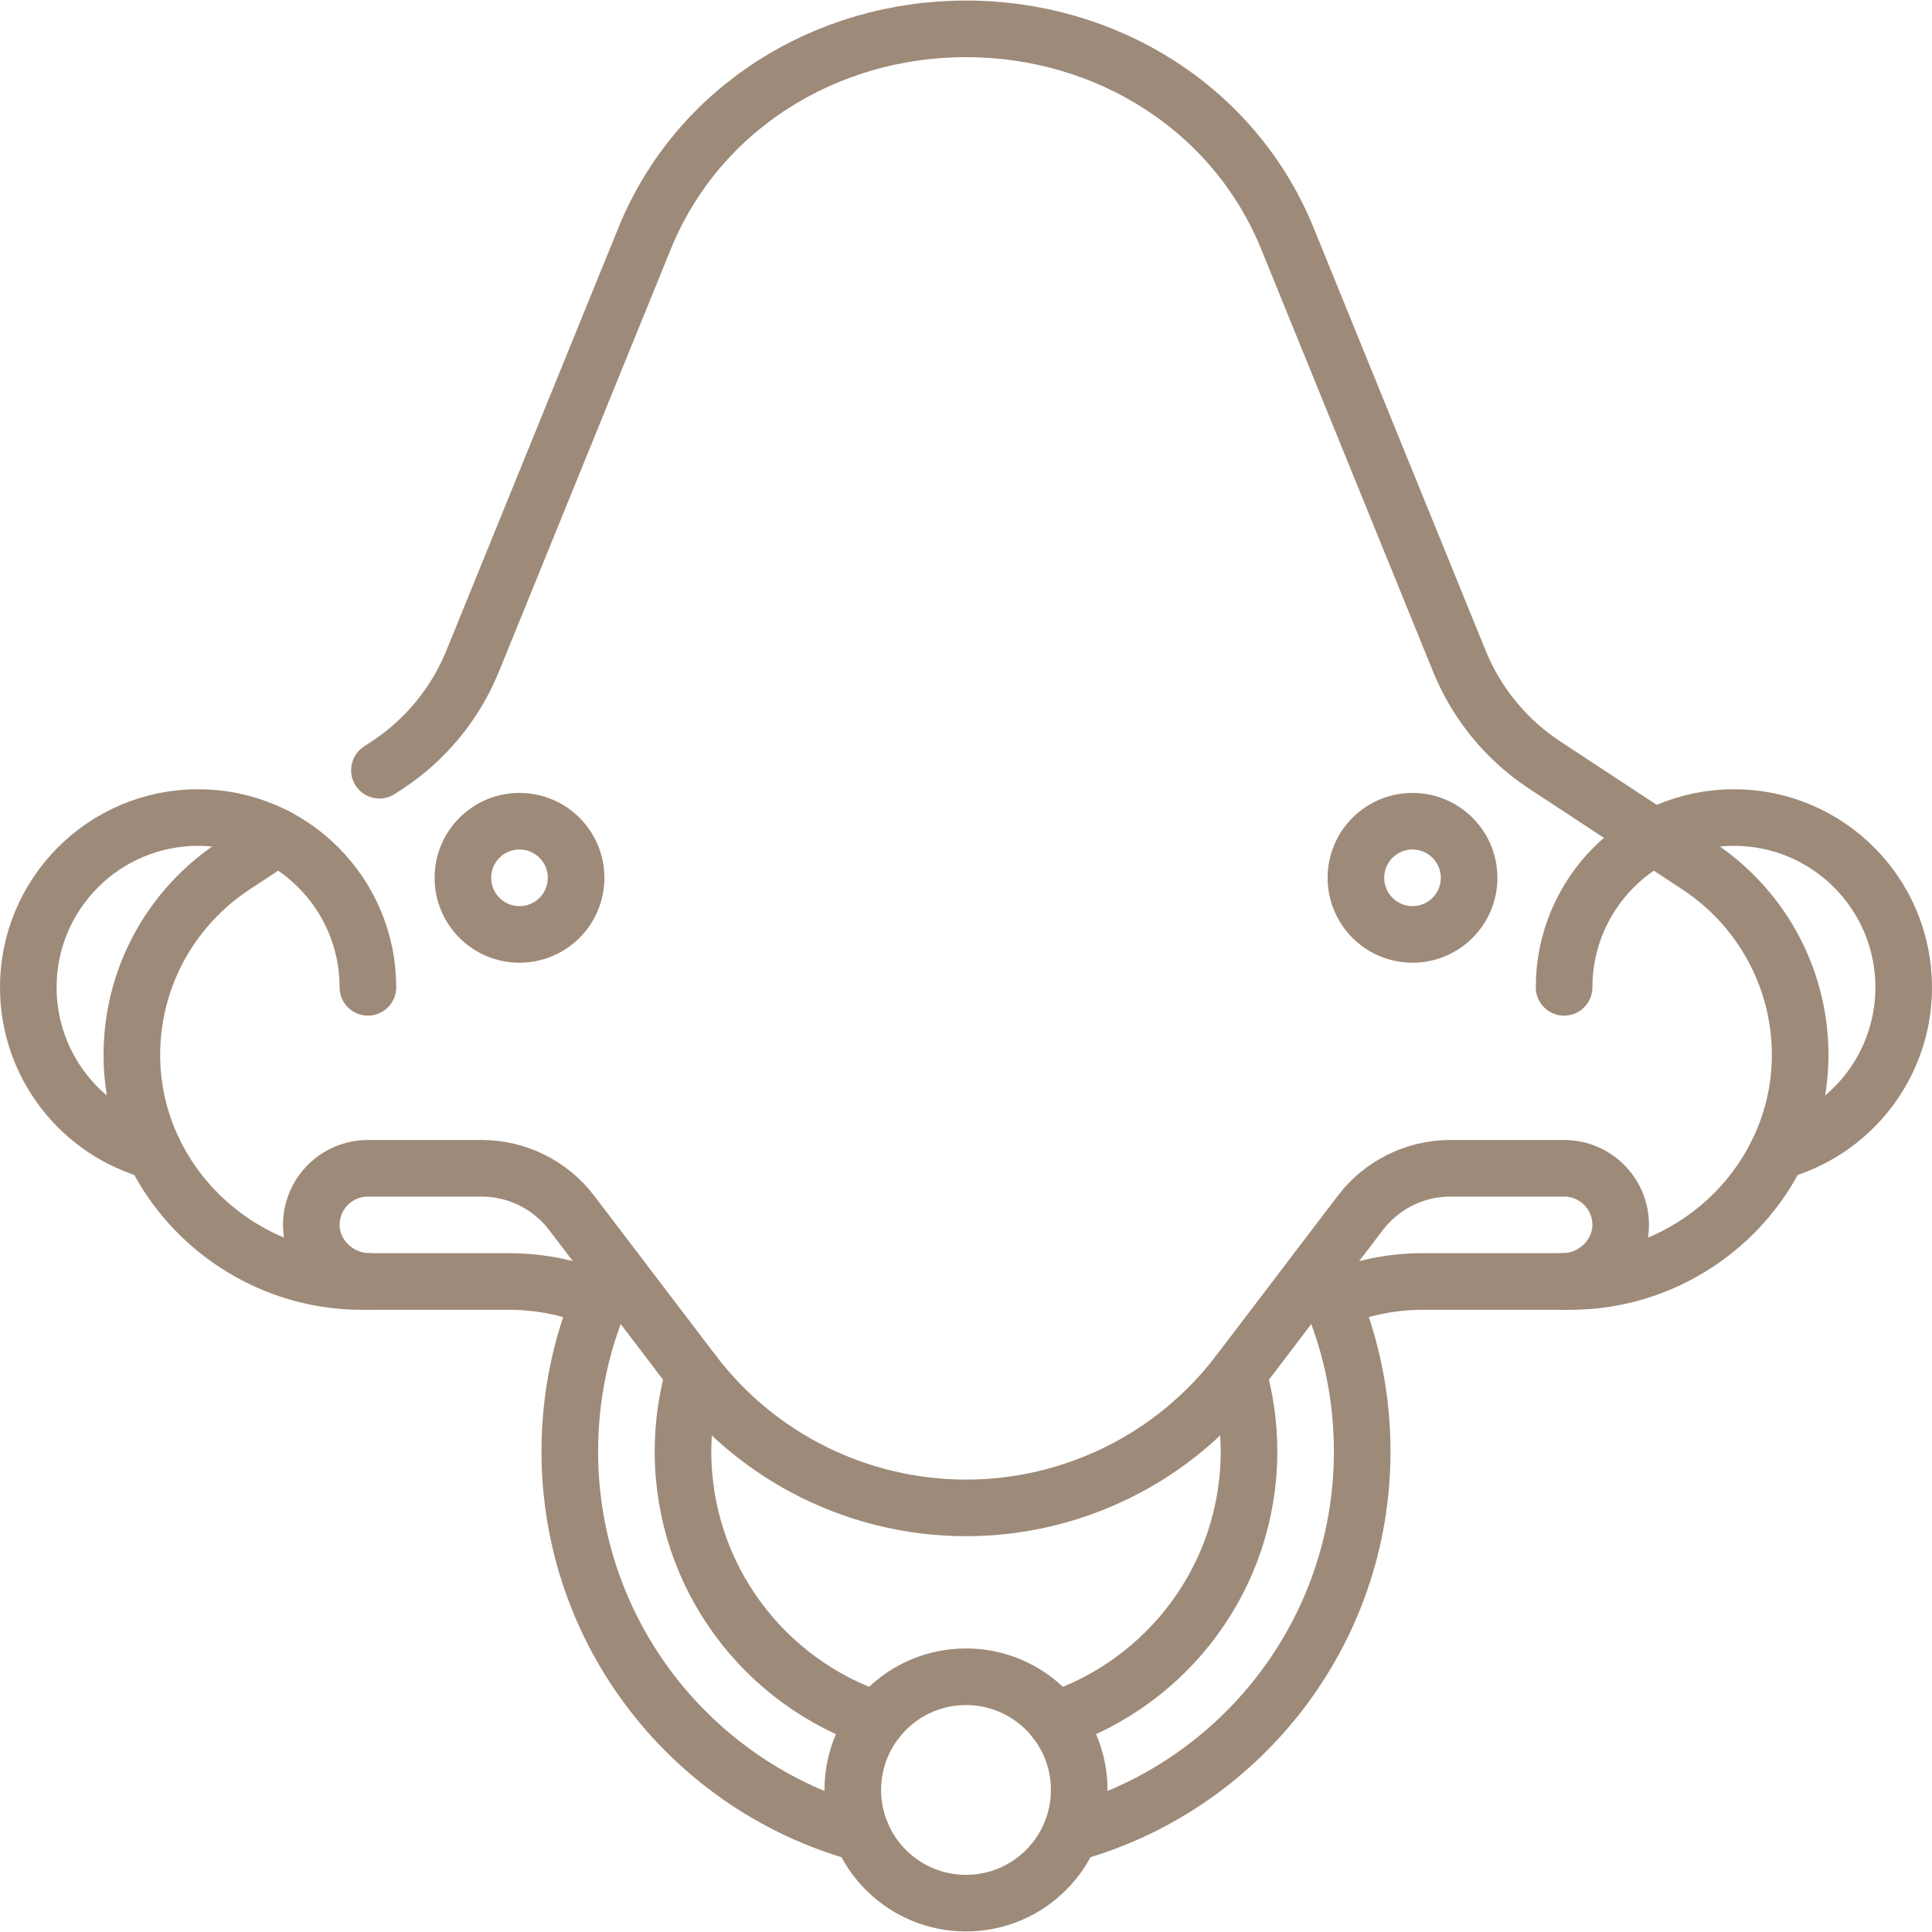
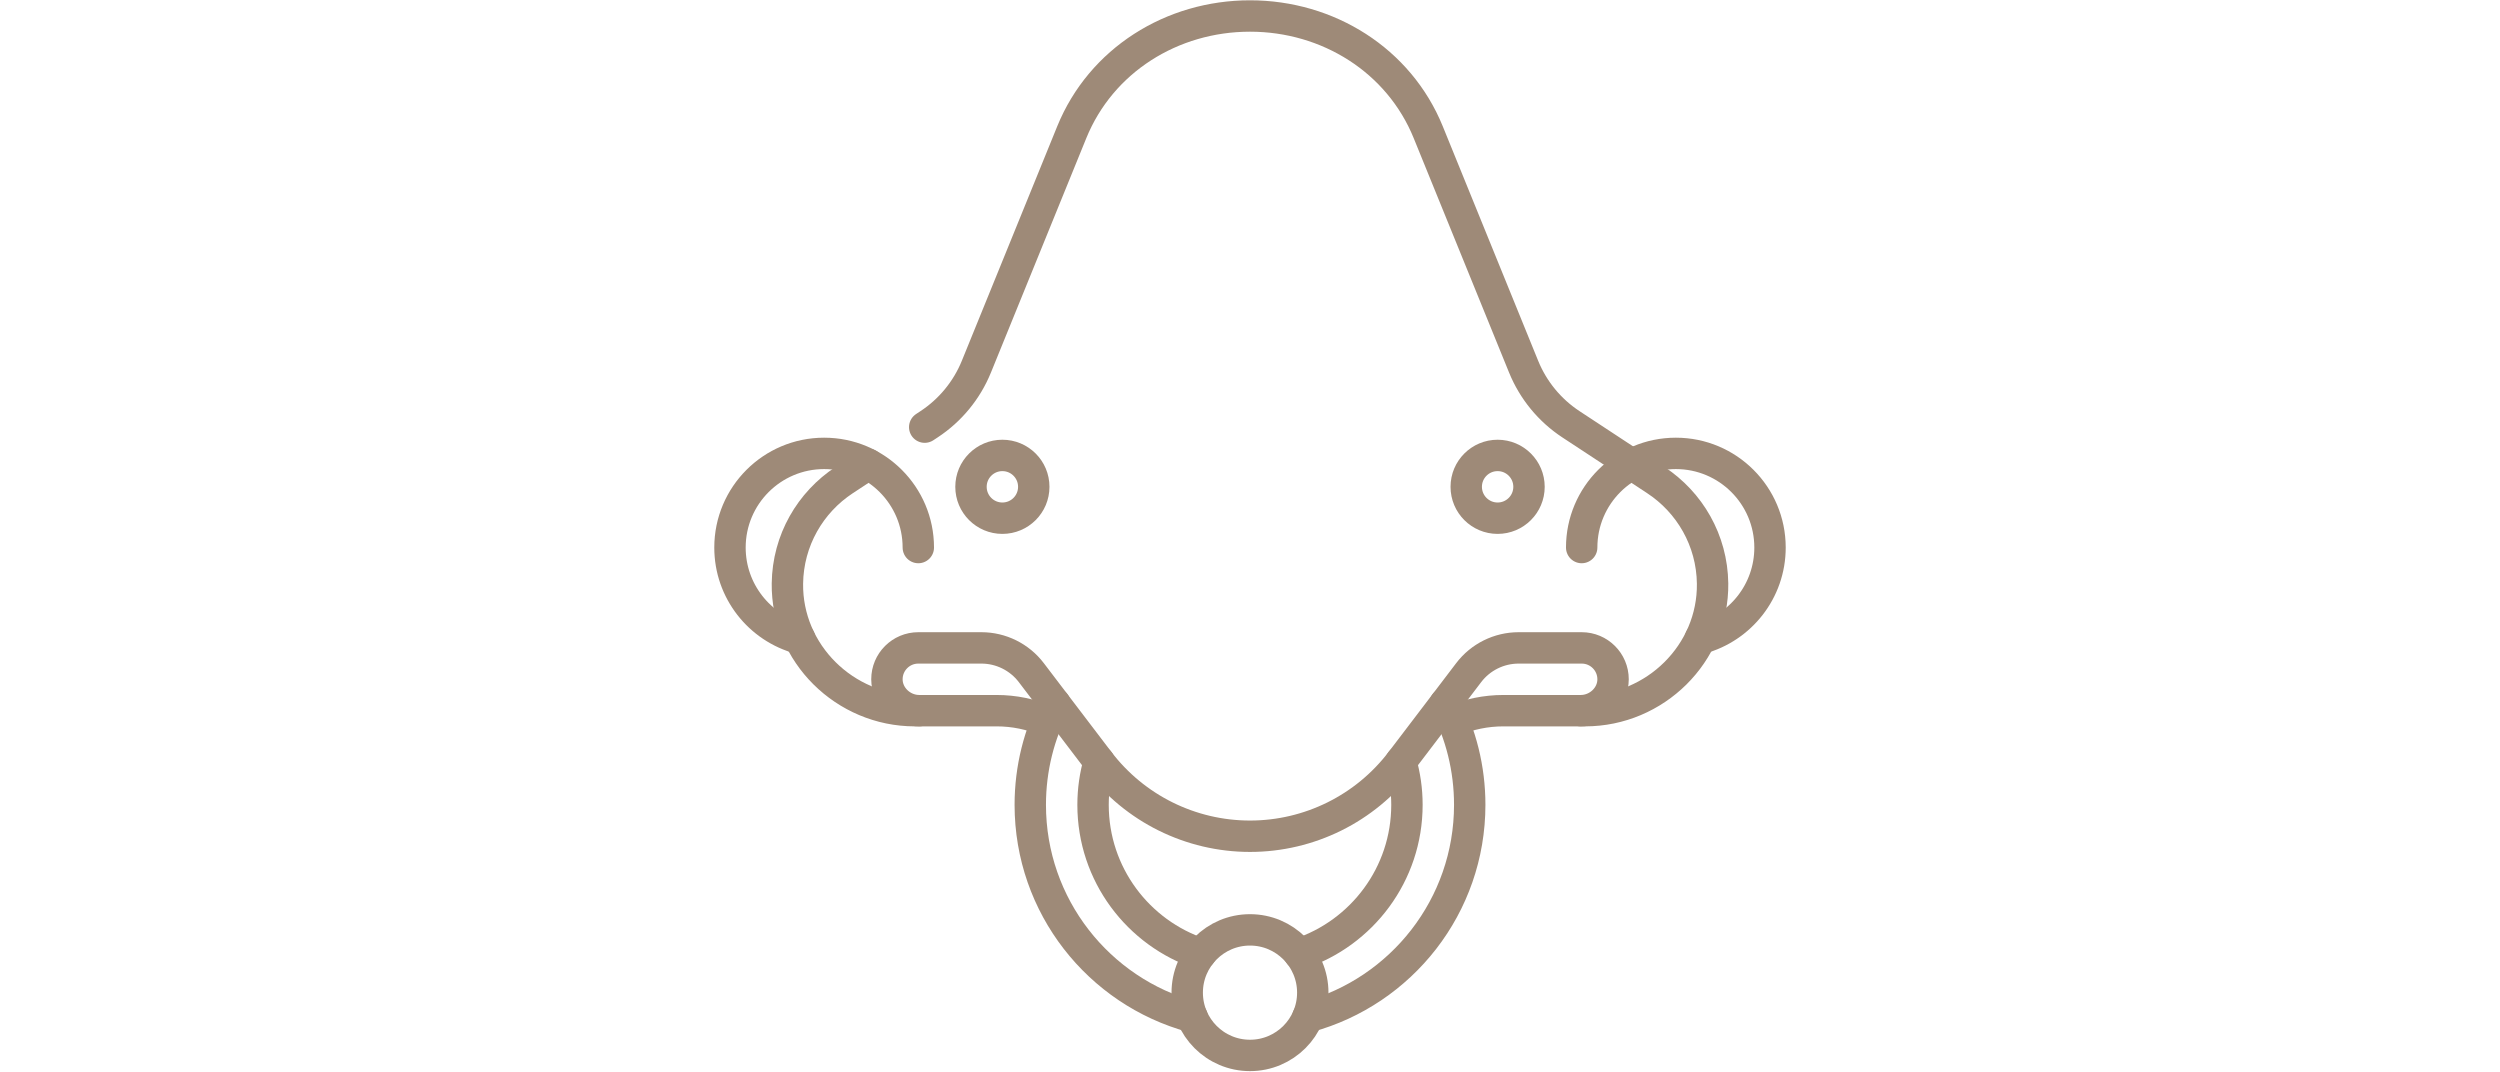
- <svg xmlns="http://www.w3.org/2000/svg" version="1.1" width="70" height="70" x="0" y="0" viewBox="0 0 682.667 682.667" style="enable-background:new 0 0 512 512" xml:space="preserve" class="">
+ <svg xmlns="http://www.w3.org/2000/svg" version="1.1" width="7" height="3" x="0" y="0" viewBox="0 0 682.667 682.667" style="enable-background:new 0 0 512 512" xml:space="preserve" class="">
  <g>
    <defs id="defs1351">
      <clipPath clipPathUnits="userSpaceOnUse" id="clipPath1361">
        <path d="M 0,512 H 512 V 0 H 0 Z" id="path1359" fill="#9e8a78" data-original="#000000" />
      </clipPath>
    </defs>
    <g id="g1353" transform="matrix(1.333333,0,0,-1.333333,0,682.6667)">
      <g id="g1355">
        <g id="g1357" clip-path="url(#clipPath1361)">
          <g id="g1363" transform="translate(286,37.6445)">
            <path d="m 0,0 c 0,-16.569 -13.432,-30 -30,-30 -16.568,0 -30,13.431 -30,30 0,16.568 13.432,30 30,30 C -13.432,30 0,16.568 0,0 Z" style="stroke-width:15;stroke-linecap:round;stroke-linejoin:round;stroke-miterlimit:10;stroke-dasharray:none;stroke-opacity:1" id="path1365" fill="none" stroke="#9e8a78" stroke-width="15" stroke-linecap="round" stroke-linejoin="round" stroke-miterlimit="10" stroke-dasharray="none" stroke-opacity="" data-original="#000000" class="" />
          </g>
          <g id="g1367" transform="translate(414.0474,172.3921)">
            <path d="m 0,0 c 8.284,0 15.453,6.716 15.453,15 0,8.284 -6.716,15 -15,15 H -29.68 c -9.368,0 -18.198,-4.376 -23.872,-11.831 L -85.793,-24.192 C -102.966,-46.754 -129.693,-60 -158.047,-60 c -28.355,0 -55.082,13.246 -72.254,35.808 l -32.242,42.361 C -268.217,25.624 -277.047,30 -286.415,30 h -30.132 c -8.285,0 -15,-6.716 -15,-15 0,-8.284 7.168,-15 15.452,-15" style="stroke-width:15;stroke-linecap:round;stroke-linejoin:round;stroke-miterlimit:10;stroke-dasharray:none;stroke-opacity:1" id="path1369" fill="none" stroke="#9e8a78" stroke-width="15" stroke-linecap="round" stroke-linejoin="round" stroke-miterlimit="10" stroke-dasharray="none" stroke-opacity="" data-original="#000000" class="" />
          </g>
          <g id="g1371" transform="translate(162.7793,175.7476)">
            <path d="m 0,0 c -7.523,-14.473 -11.779,-30.917 -11.779,-48.355 0,-48.405 32.756,-89.152 77.309,-101.303" style="stroke-width:15;stroke-linecap:round;stroke-linejoin:round;stroke-miterlimit:10;stroke-dasharray:none;stroke-opacity:1" id="path1373" fill="none" stroke="#9e8a78" stroke-width="15" stroke-linecap="round" stroke-linejoin="round" stroke-miterlimit="10" stroke-dasharray="none" stroke-opacity="" data-original="#000000" class="" />
          </g>
          <g id="g1375" transform="translate(232.4307,56.1924)">
            <path d="m 0,0 c -29.87,9.884 -51.431,38.016 -51.431,71.2 0,7.154 1.023,14.066 2.894,20.619 -0.048,0.064 -0.099,0.125 -0.148,0.189" style="stroke-width:15;stroke-linecap:round;stroke-linejoin:round;stroke-miterlimit:10;stroke-dasharray:none;stroke-opacity:1" id="path1377" fill="none" stroke="#9e8a78" stroke-width="15" stroke-linecap="round" stroke-linejoin="round" stroke-miterlimit="10" stroke-dasharray="none" stroke-opacity="" data-original="#000000" class="" />
          </g>
          <g id="g1379" transform="translate(328.2539,148.2002)">
            <path d="m 0,0 c -0.048,-0.063 -0.099,-0.125 -0.148,-0.188 1.871,-6.554 2.894,-13.466 2.894,-20.62 0,-33.184 -21.56,-61.316 -51.431,-71.2" style="stroke-width:15;stroke-linecap:round;stroke-linejoin:round;stroke-miterlimit:10;stroke-dasharray:none;stroke-opacity:1" id="path1381" fill="none" stroke="#9e8a78" stroke-width="15" stroke-linecap="round" stroke-linejoin="round" stroke-miterlimit="10" stroke-dasharray="none" stroke-opacity="" data-original="#000000" class="" />
          </g>
          <g id="g1383" transform="translate(283.6909,26.0898)">
            <path d="m 0,0 c 44.553,12.151 77.309,52.898 77.309,101.302 0,17.439 -4.256,33.883 -11.779,48.356" style="stroke-width:15;stroke-linecap:round;stroke-linejoin:round;stroke-miterlimit:10;stroke-dasharray:none;stroke-opacity:1" id="path1385" fill="none" stroke="#9e8a78" stroke-width="15" stroke-linecap="round" stroke-linejoin="round" stroke-miterlimit="10" stroke-dasharray="none" stroke-opacity="" data-original="#000000" class="" />
          </g>
          <g id="g1387" transform="translate(122.6704,279.3677)">
            <path d="m 0,0 c 0,-8.284 6.716,-15 15,-15 8.284,0 15,6.716 15,15 C 30,8.285 23.284,15 15,15 6.716,15 0,8.285 0,0 Z" style="stroke-width:15;stroke-linecap:round;stroke-linejoin:round;stroke-miterlimit:10;stroke-dasharray:none;stroke-opacity:1" id="path1389" fill="none" stroke="#9e8a78" stroke-width="15" stroke-linecap="round" stroke-linejoin="round" stroke-miterlimit="10" stroke-dasharray="none" stroke-opacity="" data-original="#000000" class="" />
          </g>
          <g id="g1391" transform="translate(389.3296,279.3677)">
            <path d="m 0,0 c 0,-8.284 -6.716,-15 -15,-15 -8.284,0 -15,6.716 -15,15 0,8.285 6.716,15 15,15 C -6.716,15 0,8.285 0,0 Z" style="stroke-width:15;stroke-linecap:round;stroke-linejoin:round;stroke-miterlimit:10;stroke-dasharray:none;stroke-opacity:1" id="path1393" fill="none" stroke="#9e8a78" stroke-width="15" stroke-linecap="round" stroke-linejoin="round" stroke-miterlimit="10" stroke-dasharray="none" stroke-opacity="" data-original="#000000" class="" />
          </g>
          <g id="g1395" transform="translate(414.5,250.3442)">
            <path d="M 0,0 C 0,24.853 20.147,45 45,45 69.853,45 90,24.853 90,0 90,-20.805 75.881,-38.313 56.702,-43.463" style="stroke-width:15;stroke-linecap:round;stroke-linejoin:round;stroke-miterlimit:10;stroke-dasharray:none;stroke-opacity:1" id="path1397" fill="none" stroke="#9e8a78" stroke-width="15" stroke-linecap="round" stroke-linejoin="round" stroke-miterlimit="10" stroke-dasharray="none" stroke-opacity="" data-original="#000000" class="" />
          </g>
          <g id="g1399" transform="translate(100.5518,307.8813)">
            <path d="M 0,0 2.08,1.368 C 12.229,8.042 20.114,17.639 24.692,28.89 l 45.586,112.045 c 13.992,34.391 47.862,55.539 85.17,55.539 37.309,0 71.178,-21.148 85.171,-55.539 L 286.205,28.89 C 290.782,17.639 298.667,8.042 308.816,1.368 l 40.561,-26.67 c 16.14,-10.593 26.872,-28.748 27.125,-49.436 0.411,-33.41 -27.487,-60.751 -60.901,-60.751 h -39.084 c -8.36,0 -16.511,-1.704 -24.007,-4.892" style="stroke-width:15;stroke-linecap:round;stroke-linejoin:round;stroke-miterlimit:10;stroke-dasharray:none;stroke-opacity:1" id="path1401" fill="none" stroke="#9e8a78" stroke-width="15" stroke-linecap="round" stroke-linejoin="round" stroke-miterlimit="10" stroke-dasharray="none" stroke-opacity="" data-original="#000000" class="" />
          </g>
          <g id="g1403" transform="translate(158.938,167.5)">
            <path d="m 0,0 c -7.496,3.188 -15.646,4.892 -24.006,4.892 h -39.085 c -33.413,0 -61.311,27.341 -60.901,60.752 0.254,20.687 10.986,38.843 27.125,49.435 l 11.472,7.544" style="stroke-width:15;stroke-linecap:round;stroke-linejoin:round;stroke-miterlimit:10;stroke-dasharray:none;stroke-opacity:1" id="path1405" fill="none" stroke="#9e8a78" stroke-width="15" stroke-linecap="round" stroke-linejoin="round" stroke-miterlimit="10" stroke-dasharray="none" stroke-opacity="" data-original="#000000" class="" />
          </g>
          <g id="g1407" transform="translate(97.5,250.3442)">
            <path d="m 0,0 c 0,24.853 -20.147,45 -45,45 -24.853,0 -45,-20.147 -45,-45 0,-20.805 14.119,-38.313 33.298,-43.463" style="stroke-width:15;stroke-linecap:round;stroke-linejoin:round;stroke-miterlimit:10;stroke-dasharray:none;stroke-opacity:1" id="path1409" fill="none" stroke="#9e8a78" stroke-width="15" stroke-linecap="round" stroke-linejoin="round" stroke-miterlimit="10" stroke-dasharray="none" stroke-opacity="" data-original="#000000" class="" />
          </g>
        </g>
      </g>
    </g>
  </g>
</svg>
